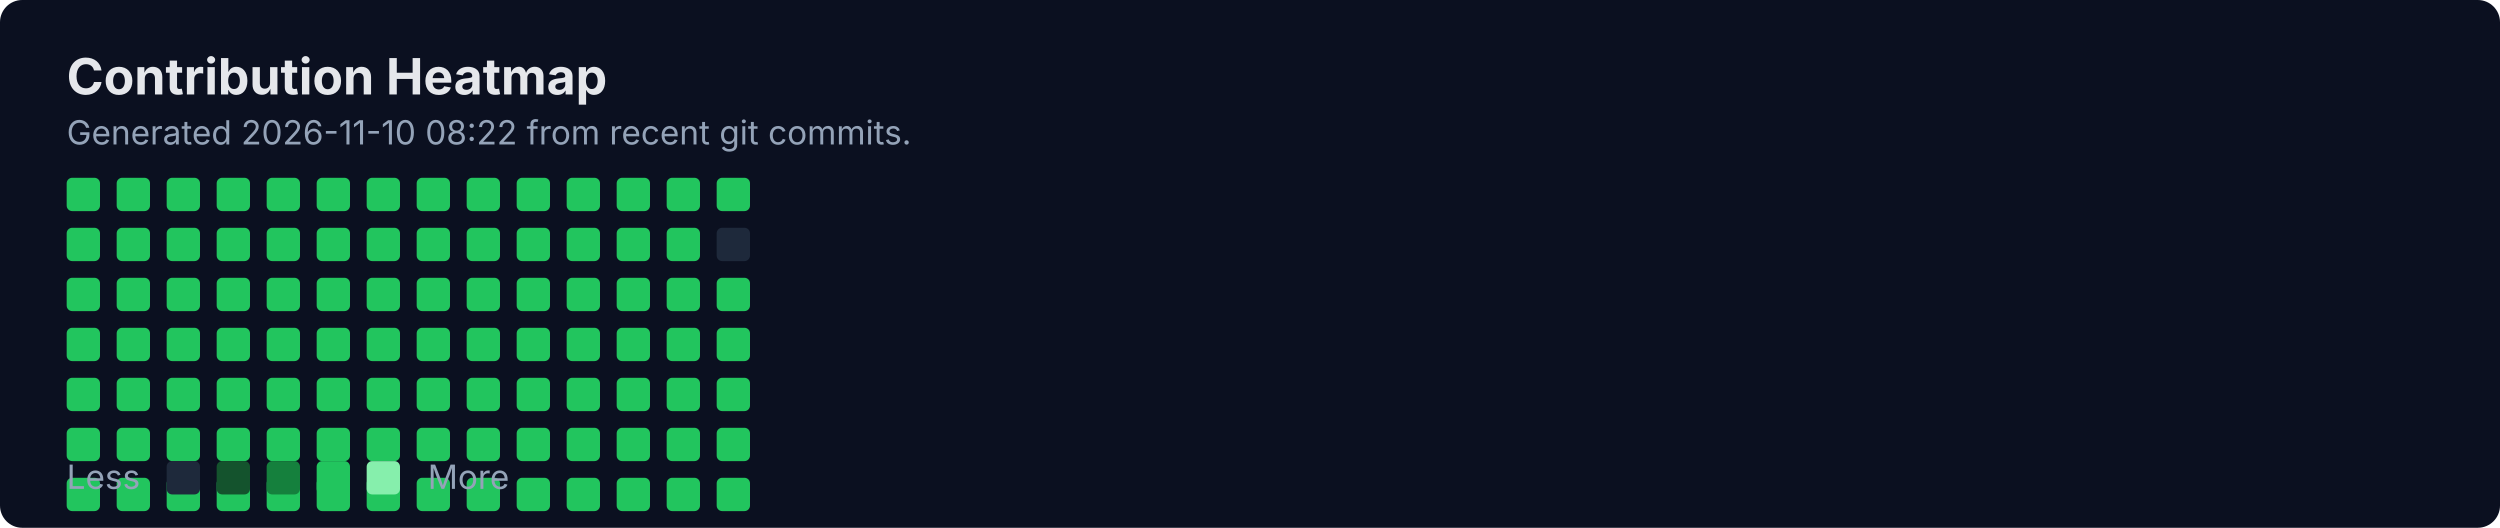
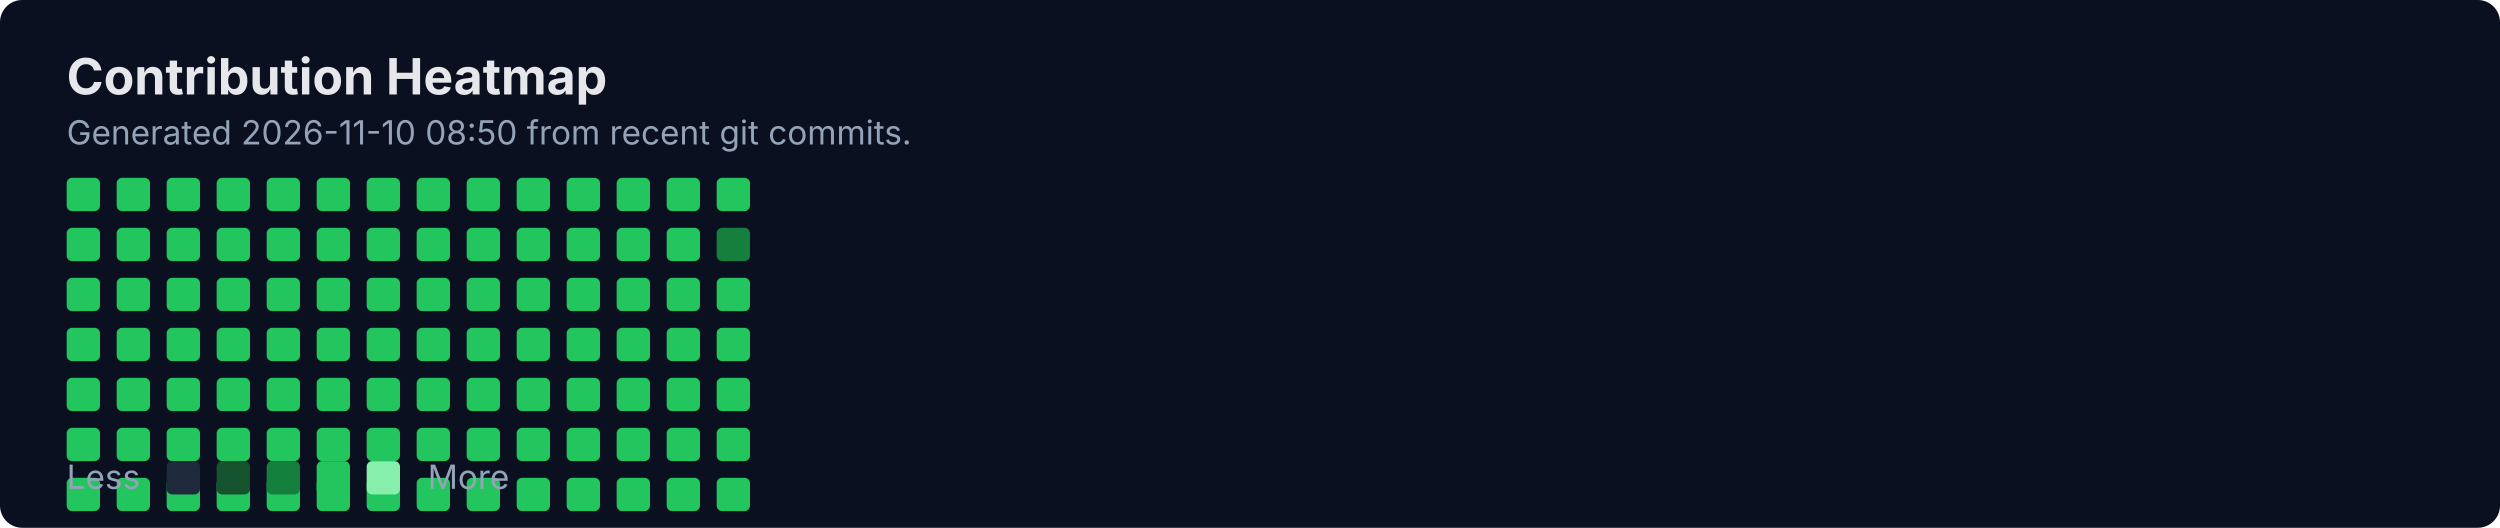
<svg xmlns="http://www.w3.org/2000/svg" width="900" height="190" viewBox="0 0 900 190" fill="none" role="img" aria-labelledby="title">
  <rect width="900" height="190" rx="8" fill="#0B1020" />
  <text x="24" y="34" fill="#E5E7EB" font-family="Inter, Segoe UI, Arial" font-size="18" font-weight="700">Contribution Heatmap</text>
-   <text x="24" y="52" fill="#94A3B8" font-family="Inter, Segoe UI, Arial" font-size="12">Generated 2026-11-10 08:22 from recent git commits.</text>
+   <text x="24" y="52" fill="#94A3B8" font-family="Inter, Segoe UI, Arial" font-size="12">Generated 2026-11-10 08:50 from recent git commits.</text>
  <rect x="24" y="100" width="12" height="12" rx="2" fill="#22C55E" />
  <rect x="24" y="118" width="12" height="12" rx="2" fill="#22C55E" />
  <rect x="24" y="136" width="12" height="12" rx="2" fill="#22C55E" />
  <rect x="24" y="154" width="12" height="12" rx="2" fill="#22C55E" />
  <rect x="24" y="172" width="12" height="12" rx="2" fill="#22C55E" />
  <rect x="24" y="64" width="12" height="12" rx="2" fill="#22C55E" />
  <rect x="24" y="82" width="12" height="12" rx="2" fill="#22C55E" />
  <rect x="42" y="100" width="12" height="12" rx="2" fill="#22C55E" />
  <rect x="42" y="118" width="12" height="12" rx="2" fill="#22C55E" />
  <rect x="42" y="136" width="12" height="12" rx="2" fill="#22C55E" />
  <rect x="42" y="154" width="12" height="12" rx="2" fill="#22C55E" />
  <rect x="42" y="172" width="12" height="12" rx="2" fill="#22C55E" />
  <rect x="42" y="64" width="12" height="12" rx="2" fill="#22C55E" />
  <rect x="42" y="82" width="12" height="12" rx="2" fill="#22C55E" />
  <rect x="60" y="100" width="12" height="12" rx="2" fill="#22C55E" />
  <rect x="60" y="118" width="12" height="12" rx="2" fill="#22C55E" />
  <rect x="60" y="136" width="12" height="12" rx="2" fill="#22C55E" />
  <rect x="60" y="154" width="12" height="12" rx="2" fill="#22C55E" />
  <rect x="60" y="172" width="12" height="12" rx="2" fill="#22C55E" />
  <rect x="60" y="64" width="12" height="12" rx="2" fill="#22C55E" />
  <rect x="60" y="82" width="12" height="12" rx="2" fill="#22C55E" />
  <rect x="78" y="100" width="12" height="12" rx="2" fill="#22C55E" />
  <rect x="78" y="118" width="12" height="12" rx="2" fill="#22C55E" />
  <rect x="78" y="136" width="12" height="12" rx="2" fill="#22C55E" />
  <rect x="78" y="154" width="12" height="12" rx="2" fill="#22C55E" />
  <rect x="78" y="172" width="12" height="12" rx="2" fill="#22C55E" />
  <rect x="78" y="64" width="12" height="12" rx="2" fill="#22C55E" />
  <rect x="78" y="82" width="12" height="12" rx="2" fill="#22C55E" />
  <rect x="96" y="100" width="12" height="12" rx="2" fill="#22C55E" />
  <rect x="96" y="118" width="12" height="12" rx="2" fill="#22C55E" />
  <rect x="96" y="136" width="12" height="12" rx="2" fill="#22C55E" />
  <rect x="96" y="154" width="12" height="12" rx="2" fill="#22C55E" />
  <rect x="96" y="172" width="12" height="12" rx="2" fill="#22C55E" />
  <rect x="96" y="64" width="12" height="12" rx="2" fill="#22C55E" />
  <rect x="96" y="82" width="12" height="12" rx="2" fill="#22C55E" />
  <rect x="114" y="100" width="12" height="12" rx="2" fill="#22C55E" />
  <rect x="114" y="118" width="12" height="12" rx="2" fill="#22C55E" />
  <rect x="114" y="136" width="12" height="12" rx="2" fill="#22C55E" />
  <rect x="114" y="154" width="12" height="12" rx="2" fill="#22C55E" />
  <rect x="114" y="172" width="12" height="12" rx="2" fill="#22C55E" />
  <rect x="114" y="64" width="12" height="12" rx="2" fill="#22C55E" />
  <rect x="114" y="82" width="12" height="12" rx="2" fill="#22C55E" />
  <rect x="132" y="100" width="12" height="12" rx="2" fill="#22C55E" />
  <rect x="132" y="118" width="12" height="12" rx="2" fill="#22C55E" />
  <rect x="132" y="136" width="12" height="12" rx="2" fill="#22C55E" />
  <rect x="132" y="154" width="12" height="12" rx="2" fill="#22C55E" />
  <rect x="132" y="172" width="12" height="12" rx="2" fill="#22C55E" />
  <rect x="132" y="64" width="12" height="12" rx="2" fill="#22C55E" />
  <rect x="132" y="82" width="12" height="12" rx="2" fill="#22C55E" />
  <rect x="150" y="100" width="12" height="12" rx="2" fill="#22C55E" />
  <rect x="150" y="118" width="12" height="12" rx="2" fill="#22C55E" />
  <rect x="150" y="136" width="12" height="12" rx="2" fill="#22C55E" />
  <rect x="150" y="154" width="12" height="12" rx="2" fill="#22C55E" />
  <rect x="150" y="172" width="12" height="12" rx="2" fill="#22C55E" />
  <rect x="150" y="64" width="12" height="12" rx="2" fill="#22C55E" />
  <rect x="150" y="82" width="12" height="12" rx="2" fill="#22C55E" />
  <rect x="168" y="100" width="12" height="12" rx="2" fill="#22C55E" />
  <rect x="168" y="118" width="12" height="12" rx="2" fill="#22C55E" />
  <rect x="168" y="136" width="12" height="12" rx="2" fill="#22C55E" />
  <rect x="168" y="154" width="12" height="12" rx="2" fill="#22C55E" />
  <rect x="168" y="172" width="12" height="12" rx="2" fill="#22C55E" />
  <rect x="168" y="64" width="12" height="12" rx="2" fill="#22C55E" />
  <rect x="168" y="82" width="12" height="12" rx="2" fill="#22C55E" />
  <rect x="186" y="100" width="12" height="12" rx="2" fill="#22C55E" />
  <rect x="186" y="118" width="12" height="12" rx="2" fill="#22C55E" />
  <rect x="186" y="136" width="12" height="12" rx="2" fill="#22C55E" />
  <rect x="186" y="154" width="12" height="12" rx="2" fill="#22C55E" />
  <rect x="186" y="172" width="12" height="12" rx="2" fill="#22C55E" />
  <rect x="186" y="64" width="12" height="12" rx="2" fill="#22C55E" />
  <rect x="186" y="82" width="12" height="12" rx="2" fill="#22C55E" />
  <rect x="204" y="100" width="12" height="12" rx="2" fill="#22C55E" />
  <rect x="204" y="118" width="12" height="12" rx="2" fill="#22C55E" />
  <rect x="204" y="136" width="12" height="12" rx="2" fill="#22C55E" />
  <rect x="204" y="154" width="12" height="12" rx="2" fill="#22C55E" />
  <rect x="204" y="172" width="12" height="12" rx="2" fill="#22C55E" />
  <rect x="204" y="64" width="12" height="12" rx="2" fill="#22C55E" />
  <rect x="204" y="82" width="12" height="12" rx="2" fill="#22C55E" />
  <rect x="222" y="100" width="12" height="12" rx="2" fill="#22C55E" />
  <rect x="222" y="118" width="12" height="12" rx="2" fill="#22C55E" />
  <rect x="222" y="136" width="12" height="12" rx="2" fill="#22C55E" />
  <rect x="222" y="154" width="12" height="12" rx="2" fill="#22C55E" />
  <rect x="222" y="172" width="12" height="12" rx="2" fill="#22C55E" />
  <rect x="222" y="64" width="12" height="12" rx="2" fill="#22C55E" />
  <rect x="222" y="82" width="12" height="12" rx="2" fill="#22C55E" />
  <rect x="240" y="100" width="12" height="12" rx="2" fill="#22C55E" />
  <rect x="240" y="118" width="12" height="12" rx="2" fill="#22C55E" />
  <rect x="240" y="136" width="12" height="12" rx="2" fill="#22C55E" />
  <rect x="240" y="154" width="12" height="12" rx="2" fill="#22C55E" />
  <rect x="240" y="172" width="12" height="12" rx="2" fill="#22C55E" />
  <rect x="240" y="64" width="12" height="12" rx="2" fill="#22C55E" />
  <rect x="240" y="82" width="12" height="12" rx="2" fill="#22C55E" />
  <rect x="258" y="100" width="12" height="12" rx="2" fill="#22C55E" />
  <rect x="258" y="118" width="12" height="12" rx="2" fill="#22C55E" />
  <rect x="258" y="136" width="12" height="12" rx="2" fill="#22C55E" />
  <rect x="258" y="154" width="12" height="12" rx="2" fill="#22C55E" />
  <rect x="258" y="172" width="12" height="12" rx="2" fill="#22C55E" />
  <rect x="258" y="64" width="12" height="12" rx="2" fill="#22C55E" />
-   <rect x="258" y="82" width="12" height="12" rx="2" fill="#1E293B" />
+   <rect x="258" y="82" width="12" height="12" rx="2" fill="#15803D" />
  <text x="24" y="176" fill="#94A3B8" font-family="Inter, Segoe UI, Arial" font-size="12">Less</text>
  <rect x="60" y="166" width="12" height="12" rx="2" fill="#1E293B" />
  <rect x="78" y="166" width="12" height="12" rx="2" fill="#14532D" />
  <rect x="96" y="166" width="12" height="12" rx="2" fill="#15803D" />
  <rect x="114" y="166" width="12" height="12" rx="2" fill="#22C55E" />
  <rect x="132" y="166" width="12" height="12" rx="2" fill="#86EFAC" />
  <text x="154" y="176" fill="#94A3B8" font-family="Inter, Segoe UI, Arial" font-size="12">More</text>
</svg>
